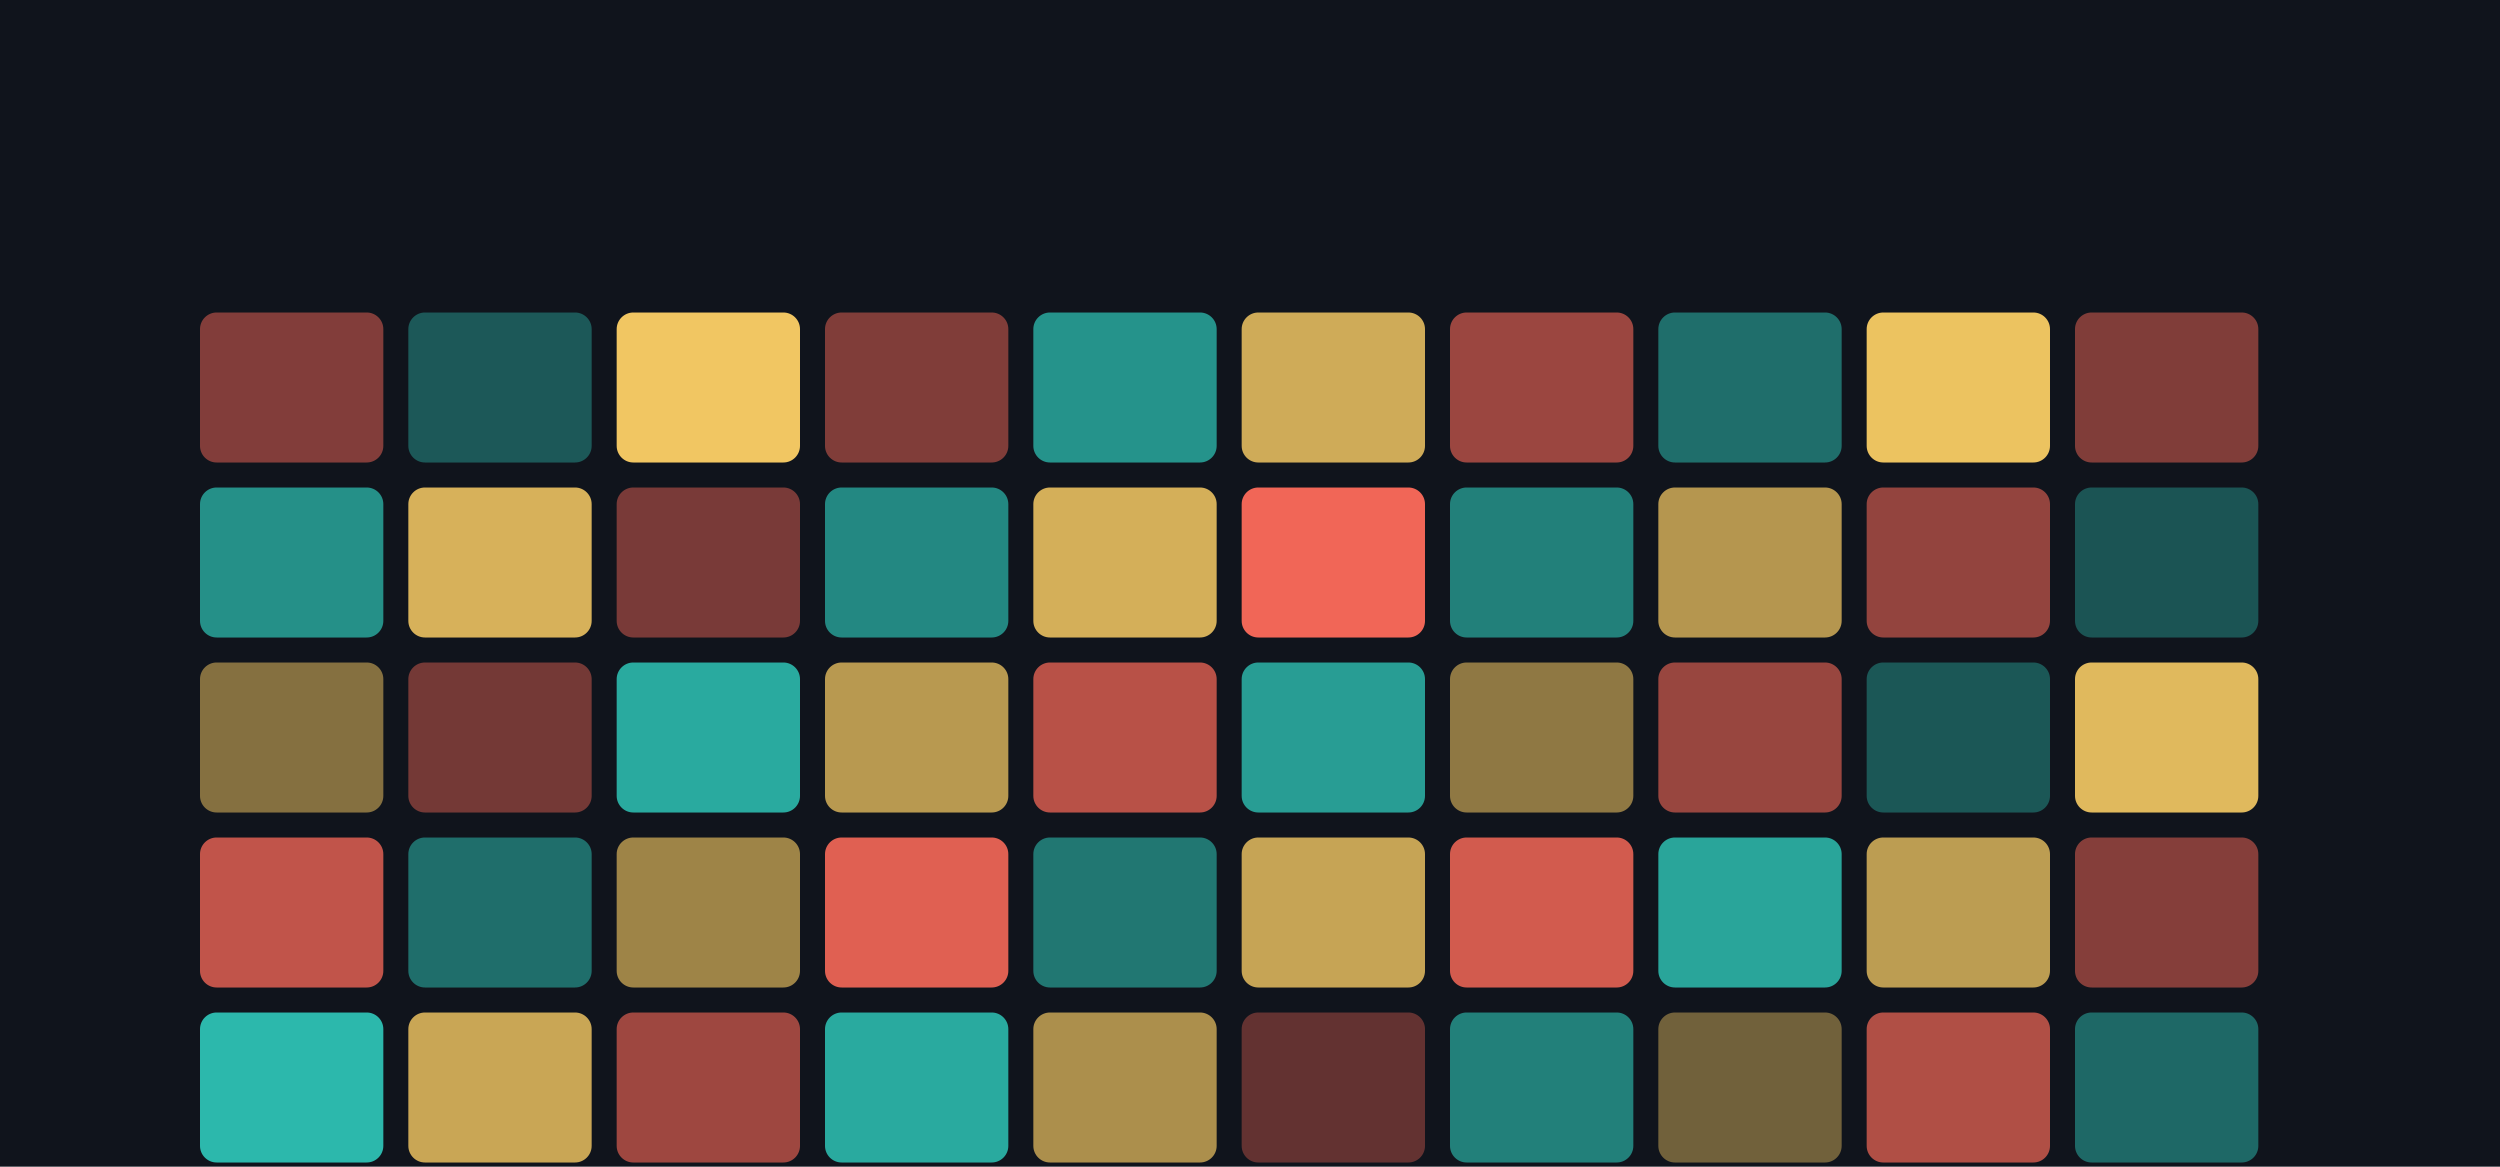
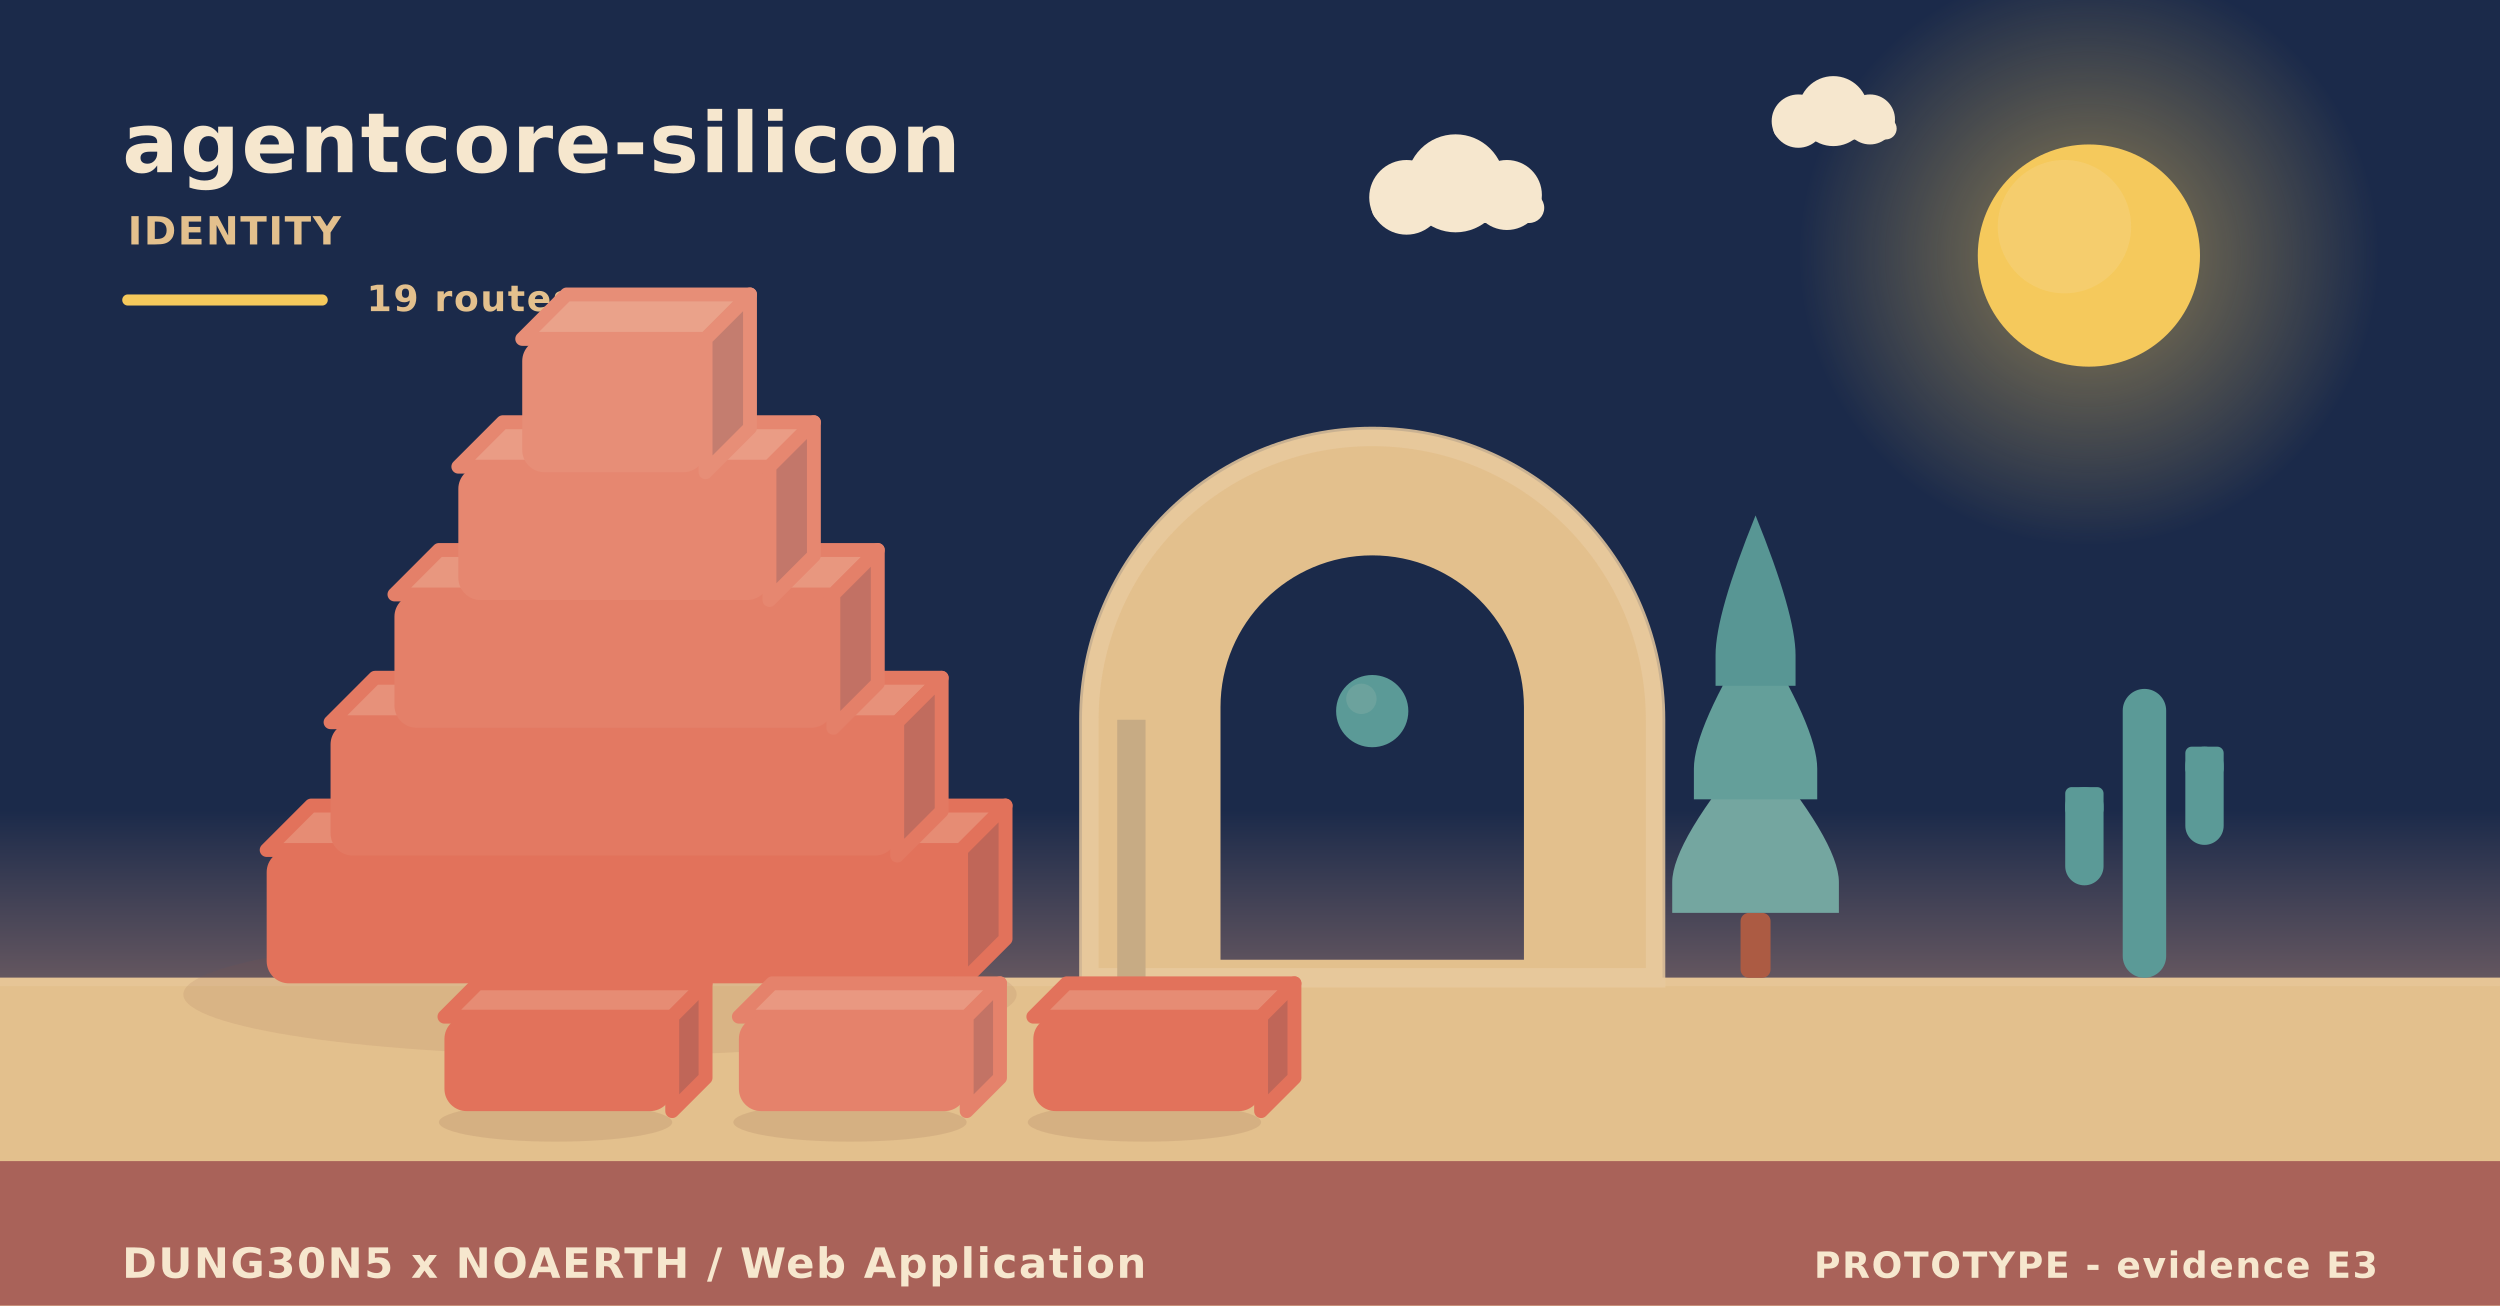
- <svg xmlns="http://www.w3.org/2000/svg" viewBox="0 0 1200 560" width="1200" height="560" role="img" aria-label="agentcore-silicon hero">
-   <rect width="1200" height="560" fill="#10141c" />
-   <defs>
-     <linearGradient id="gh" x1="0" y1="0" x2="1" y2="1">
-       <stop offset="0%" stop-color="#ff6b5a" />
-       <stop offset="100%" stop-color="#2ec4b6" />
-     </linearGradient>
-   </defs>
-   <rect x="96.00" y="150.00" width="88.00" height="72.00" rx="8.00" fill="#ff6b5a" opacity="0.48" />
-   <rect x="196.00" y="150.00" width="88.00" height="72.00" rx="8.00" fill="#2ec4b6" opacity="0.39" />
-   <rect x="296.00" y="150.00" width="88.00" height="72.00" rx="8.00" fill="#ffd166" opacity="0.94" />
-   <rect x="396.00" y="150.00" width="88.00" height="72.00" rx="8.00" fill="#ff6b5a" opacity="0.47" />
-   <rect x="496.00" y="150.00" width="88.00" height="72.00" rx="8.00" fill="#2ec4b6" opacity="0.72" />
-   <rect x="596.00" y="150.00" width="88.00" height="72.00" rx="8.00" fill="#ffd166" opacity="0.80" />
-   <rect x="696.00" y="150.00" width="88.00" height="72.00" rx="8.00" fill="#ff6b5a" opacity="0.58" />
-   <rect x="796.00" y="150.00" width="88.00" height="72.00" rx="8.00" fill="#2ec4b6" opacity="0.51" />
-   <rect x="896.00" y="150.00" width="88.00" height="72.00" rx="8.00" fill="#ffd166" opacity="0.92" />
-   <rect x="996.00" y="150.00" width="88.00" height="72.00" rx="8.00" fill="#ff6b5a" opacity="0.47" />
-   <rect x="96.00" y="234.00" width="88.00" height="72.00" rx="8.00" fill="#2ec4b6" opacity="0.70" />
-   <rect x="196.00" y="234.00" width="88.00" height="72.00" rx="8.00" fill="#ffd166" opacity="0.83" />
-   <rect x="296.00" y="234.00" width="88.00" height="72.00" rx="8.00" fill="#ff6b5a" opacity="0.44" />
-   <rect x="396.00" y="234.00" width="88.00" height="72.00" rx="8.00" fill="#2ec4b6" opacity="0.66" />
-   <rect x="496.00" y="234.00" width="88.00" height="72.00" rx="8.00" fill="#ffd166" opacity="0.82" />
-   <rect x="596.00" y="234.00" width="88.00" height="72.00" rx="8.00" fill="#ff6b5a" opacity="0.94" />
-   <rect x="696.00" y="234.00" width="88.00" height="72.00" rx="8.00" fill="#2ec4b6" opacity="0.61" />
-   <rect x="796.00" y="234.00" width="88.00" height="72.00" rx="8.00" fill="#ffd166" opacity="0.69" />
-   <rect x="896.00" y="234.00" width="88.00" height="72.00" rx="8.00" fill="#ff6b5a" opacity="0.55" />
-   <rect x="996.00" y="234.00" width="88.00" height="72.00" rx="8.00" fill="#2ec4b6" opacity="0.36" />
-   <rect x="96.00" y="318.00" width="88.00" height="72.00" rx="8.00" fill="#ffd166" opacity="0.49" />
-   <rect x="196.00" y="318.00" width="88.00" height="72.00" rx="8.00" fill="#ff6b5a" opacity="0.42" />
-   <rect x="296.00" y="318.00" width="88.00" height="72.00" rx="8.00" fill="#2ec4b6" opacity="0.85" />
-   <rect x="396.00" y="318.00" width="88.00" height="72.00" rx="8.00" fill="#ffd166" opacity="0.70" />
-   <rect x="496.00" y="318.00" width="88.00" height="72.00" rx="8.00" fill="#ff6b5a" opacity="0.70" />
-   <rect x="596.00" y="318.00" width="88.00" height="72.00" rx="8.00" fill="#2ec4b6" opacity="0.78" />
-   <rect x="696.00" y="318.00" width="88.00" height="72.00" rx="8.00" fill="#ffd166" opacity="0.53" />
-   <rect x="796.00" y="318.00" width="88.00" height="72.00" rx="8.00" fill="#ff6b5a" opacity="0.57" />
-   <rect x="896.00" y="318.00" width="88.00" height="72.00" rx="8.00" fill="#2ec4b6" opacity="0.38" />
-   <rect x="996.00" y="318.00" width="88.00" height="72.00" rx="8.00" fill="#ffd166" opacity="0.87" />
-   <rect x="96.00" y="402.00" width="88.00" height="72.00" rx="8.00" fill="#ff6b5a" opacity="0.74" />
-   <rect x="196.00" y="402.00" width="88.00" height="72.00" rx="8.00" fill="#2ec4b6" opacity="0.51" />
-   <rect x="296.00" y="402.00" width="88.00" height="72.00" rx="8.00" fill="#ffd166" opacity="0.59" />
-   <rect x="396.00" y="402.00" width="88.00" height="72.00" rx="8.00" fill="#ff6b5a" opacity="0.87" />
-   <rect x="496.00" y="402.00" width="88.00" height="72.00" rx="8.00" fill="#2ec4b6" opacity="0.56" />
-   <rect x="596.00" y="402.00" width="88.00" height="72.00" rx="8.00" fill="#ffd166" opacity="0.76" />
-   <rect x="696.00" y="402.00" width="88.00" height="72.00" rx="8.00" fill="#ff6b5a" opacity="0.81" />
-   <rect x="796.00" y="402.00" width="88.00" height="72.00" rx="8.00" fill="#2ec4b6" opacity="0.82" />
-   <rect x="896.00" y="402.00" width="88.00" height="72.00" rx="8.00" fill="#ffd166" opacity="0.72" />
-   <rect x="996.00" y="402.00" width="88.00" height="72.00" rx="8.00" fill="#ff6b5a" opacity="0.49" />
-   <rect x="96.00" y="486.00" width="88.00" height="72.00" rx="8.00" fill="#2ec4b6" opacity="0.93" />
-   <rect x="196.00" y="486.00" width="88.00" height="72.00" rx="8.00" fill="#ffd166" opacity="0.77" />
-   <rect x="296.00" y="486.00" width="88.00" height="72.00" rx="8.00" fill="#ff6b5a" opacity="0.59" />
-   <rect x="396.00" y="486.00" width="88.00" height="72.00" rx="8.00" fill="#2ec4b6" opacity="0.85" />
-   <rect x="496.00" y="486.00" width="88.00" height="72.00" rx="8.00" fill="#ffd166" opacity="0.65" />
-   <rect x="596.00" y="486.00" width="88.00" height="72.00" rx="8.00" fill="#ff6b5a" opacity="0.35" />
-   <rect x="696.00" y="486.00" width="88.00" height="72.00" rx="8.00" fill="#2ec4b6" opacity="0.61" />
-   <rect x="796.00" y="486.00" width="88.00" height="72.00" rx="8.00" fill="#ffd166" opacity="0.41" />
-   <rect x="896.00" y="486.00" width="88.00" height="72.00" rx="8.00" fill="#ff6b5a" opacity="0.67" />
-   <rect x="996.00" y="486.00" width="88.00" height="72.00" rx="8.00" fill="#2ec4b6" opacity="0.48" />
+ <svg xmlns="http://www.w3.org/2000/svg" width="900" height="470" viewBox="0 0 900 470" role="img" aria-label="agentcore-silicon - identity">
+   <linearGradient id="skyh" x1="0" y1="0" x2="0" y2="1">
+     <stop offset="0" stop-color="#1b2a4a" />
+     <stop offset="0.62" stop-color="#1b2a4a" />
+     <stop offset="1" stop-color="#f3ad8a" />
+   </linearGradient>
+   <rect width="900" height="470" fill="url(#skyh)" />
+   <radialGradient id="sunh">
+     <stop offset="0.35" stop-color="#f5c95c" stop-opacity="0.34" />
+     <stop offset="1" stop-color="#f5c95c" stop-opacity="0" />
+   </radialGradient>
+   <circle cx="752" cy="92" r="104" fill="url(#sunh)" />
+   <circle cx="752" cy="92" r="40" fill="#f5c95c" />
+   <circle cx="743.2" cy="81.6" r="24" fill="#f5d27e" opacity="0.5" />
+   <g>
+     <circle cx="524" cy="66" r="17.64" fill="#f6e7ce" />
+     <circle cx="506.36" cy="71.04" r="13.44" fill="#f6e7ce" />
+     <circle cx="542.48" cy="70.2" r="12.6" fill="#f6e7ce" />
+     <rect x="493.76" y="69.36" width="62.16" height="10.92" rx="5.46" fill="#f6e7ce" />
+   </g>
+   <g>
+     <circle cx="660" cy="40" r="12.6" fill="#f6e7ce" />
+     <circle cx="647.4" cy="43.6" r="9.6" fill="#f6e7ce" />
+     <circle cx="673.2" cy="43" r="9" fill="#f6e7ce" />
+     <rect x="638.4" y="42.4" width="44.4" height="7.8" rx="3.9" fill="#f6e7ce" />
+   </g>
+   <rect x="0" y="352" width="900" height="118" fill="#e3c08d" />
+   <rect x="0" y="352" width="900" height="3" fill="#e6c596" />
+   <text x="44" y="62" font-family="Verdana,DejaVu Sans,sans-serif" font-size="30" font-weight="700" letter-spacing="0.6" fill="#f6e7ce" text-anchor="start">agentcore-silicon</text>
+   <text x="46" y="88" font-family="Verdana,DejaVu Sans,sans-serif" font-size="14" font-weight="700" letter-spacing="0.6" fill="#e3c08d" text-anchor="start">IDENTITY</text>
+   <rect x="44" y="106" width="74" height="4" rx="2" fill="#f5c95c" />
+   <text x="132" y="112" font-family="Verdana,DejaVu Sans,sans-serif" font-size="13" font-weight="700" letter-spacing="0.6" fill="#e3c08d" text-anchor="start">19 routes</text>
+   <ellipse cx="216" cy="358" rx="150" ry="22" fill="rgba(138,90,68,0.11)" />
+   <path d="M96,306 L346,306 L362,290 L112,290 Z" fill="#e68c74" stroke="#e2725b" stroke-width="5" stroke-linejoin="round" />
+   <path d="M346,306 L362,290 L362,338 L346,354 Z" fill="#c06658" stroke="#e2725b" stroke-width="5" stroke-linejoin="round" />
+   <rect x="96" y="306" width="250" height="48" rx="8" fill="#e2725b" />
+   <path d="M119,260 L323,260 L339,244 L135,244 Z" fill="#e7917a" stroke="#e37962" stroke-width="5" stroke-linejoin="round" />
+   <path d="M323,260 L339,244 L339,292 L323,308 Z" fill="#c16c5e" stroke="#e37962" stroke-width="5" stroke-linejoin="round" />
+   <rect x="119" y="260" width="204" height="48" rx="8" fill="#e37962" />
+   <path d="M142,214 L300,214 L316,198 L158,198 Z" fill="#e8977f" stroke="#e48069" stroke-width="5" stroke-linejoin="round" />
+   <path d="M300,214 L316,198 L316,246 L300,262 Z" fill="#c27164" stroke="#e48069" stroke-width="5" stroke-linejoin="round" />
+   <rect x="142" y="214" width="158" height="48" rx="8" fill="#e48069" />
+   <path d="M165,168 L277,168 L293,152 L181,152 Z" fill="#ea9c85" stroke="#e68770" stroke-width="5" stroke-linejoin="round" />
+   <path d="M277,168 L293,152 L293,200 L277,216 Z" fill="#c3776a" stroke="#e68770" stroke-width="5" stroke-linejoin="round" />
+   <rect x="165" y="168" width="112" height="48" rx="8" fill="#e68770" />
+   <path d="M188,122 L254,122 L270,106 L204,106 Z" fill="#eaa28a" stroke="#e78e77" stroke-width="5" stroke-linejoin="round" />
+   <path d="M254,122 L270,106 L270,154 L254,170 Z" fill="#c47d6f" stroke="#e78e77" stroke-width="5" stroke-linejoin="round" />
+   <rect x="188" y="122" width="66" height="48" rx="8" fill="#e78e77" />
+   <path d="M392,352 L392,259.12 A102,102 0 0 1 596,259.12 L596,352 Z M436.88,348 L436.88,254.55 A57.12,57.12 0 0 1 551.12,254.55 L551.12,348 Z" fill="#e3c08d" fill-rule="evenodd" stroke="#e3c08d" stroke-width="5" stroke-linejoin="round" />
+   <path d="M392,352 L392,259.12 A102,102 0 0 1 596,259.12 L596,352 Z" fill="none" stroke="#e8c99d" stroke-width="7" stroke-linecap="round" opacity="0.85" />
+   <rect x="402.2" y="259.12" width="10.2" height="92.88" fill="#c7ab84" />
+   <circle cx="494" cy="256" r="13" fill="#5b9a97" />
+   <circle cx="490.1" cy="251.58" r="5.46" fill="#7aa9a2" opacity="0.55" />
+   <rect x="626.6" y="328.64" width="10.8" height="23.36" rx="3" fill="#ac5b43" />
+   <path d="M632,267.32 Q602,302.89 602,317.6 Q602,328.64 602,328.64 L662,328.64 Q662,328.64 662,317.6 Q662,302.89 632,267.32 Z" fill="#74a6a0" />
+   <path d="M632,226.44 Q609.8,262.01 609.8,276.72 Q609.8,287.76 609.8,287.76 L654.2,287.76 Q654.2,287.76 654.2,276.72 Q654.2,262.01 632,226.44 Z" fill="#649f9a" />
+   <path d="M632,185.56 Q617.6,221.13 617.6,235.84 Q617.6,246.88 617.6,246.88 L646.4,246.88 Q646.4,246.88 646.4,235.84 Q646.4,221.13 632,185.56 Z" fill="#589694" />
+   <rect x="764.18" y="248" width="15.64" height="104" rx="7.82" fill="#5b9a97" />
+   <rect x="743.48" y="283.36" width="13.8" height="35.36" rx="6.9" fill="#5b9a97" />
+   <rect x="743.48" y="283.36" width="13.8" height="10.4" rx="2.3" fill="#5b9a97" />
+   <rect x="786.72" y="268.8" width="13.8" height="35.36" rx="6.9" fill="#5b9a97" />
+   <rect x="786.72" y="268.8" width="13.8" height="10.4" rx="2.3" fill="#5b9a97" />
+   <ellipse cx="200" cy="404" rx="42" ry="7" fill="rgba(138,90,68,0.15)" />
+   <path d="M160,366 L242,366 L254,354 L172,354 Z" fill="#e68c74" stroke="#e2725b" stroke-width="5" stroke-linejoin="round" />
+   <path d="M242,366 L254,354 L254,388 L242,400 Z" fill="#c06658" stroke="#e2725b" stroke-width="5" stroke-linejoin="round" />
+   <rect x="160" y="366" width="82" height="34" rx="8" fill="#e2725b" />
+   <ellipse cx="306" cy="404" rx="42" ry="7" fill="rgba(138,90,68,0.15)" />
+   <path d="M266,366 L348,366 L360,354 L278,354 Z" fill="#e99881" stroke="#e5826b" stroke-width="5" stroke-linejoin="round" />
+   <path d="M348,366 L360,354 L360,388 L348,400 Z" fill="#c37365" stroke="#e5826b" stroke-width="5" stroke-linejoin="round" />
+   <rect x="266" y="366" width="82" height="34" rx="8" fill="#e5826b" />
+   <ellipse cx="412" cy="404" rx="42" ry="7" fill="rgba(138,90,68,0.15)" />
+   <path d="M372,366 L454,366 L466,354 L384,354 Z" fill="#e68c74" stroke="#e2725b" stroke-width="5" stroke-linejoin="round" />
+   <path d="M454,366 L466,354 L466,388 L454,400 Z" fill="#c06658" stroke="#e2725b" stroke-width="5" stroke-linejoin="round" />
+   <rect x="372" y="366" width="82" height="34" rx="8" fill="#e2725b" />
+   <rect x="0" y="418" width="900" height="52" rx="0" fill="#a65c56" opacity="0.94" />
+   <text x="44" y="460" font-family="Verdana,DejaVu Sans,sans-serif" font-size="15" font-weight="700" letter-spacing="0.6" fill="#f6e7ce" text-anchor="start">DUNG30N5 x NOAERTH  /  Web Application</text>
+   <text x="856" y="460" font-family="Verdana,DejaVu Sans,sans-serif" font-size="13" font-weight="700" letter-spacing="0.6" fill="#f6e7ce" text-anchor="end">PROTOTYPE  -  evidence E3</text>
</svg>
